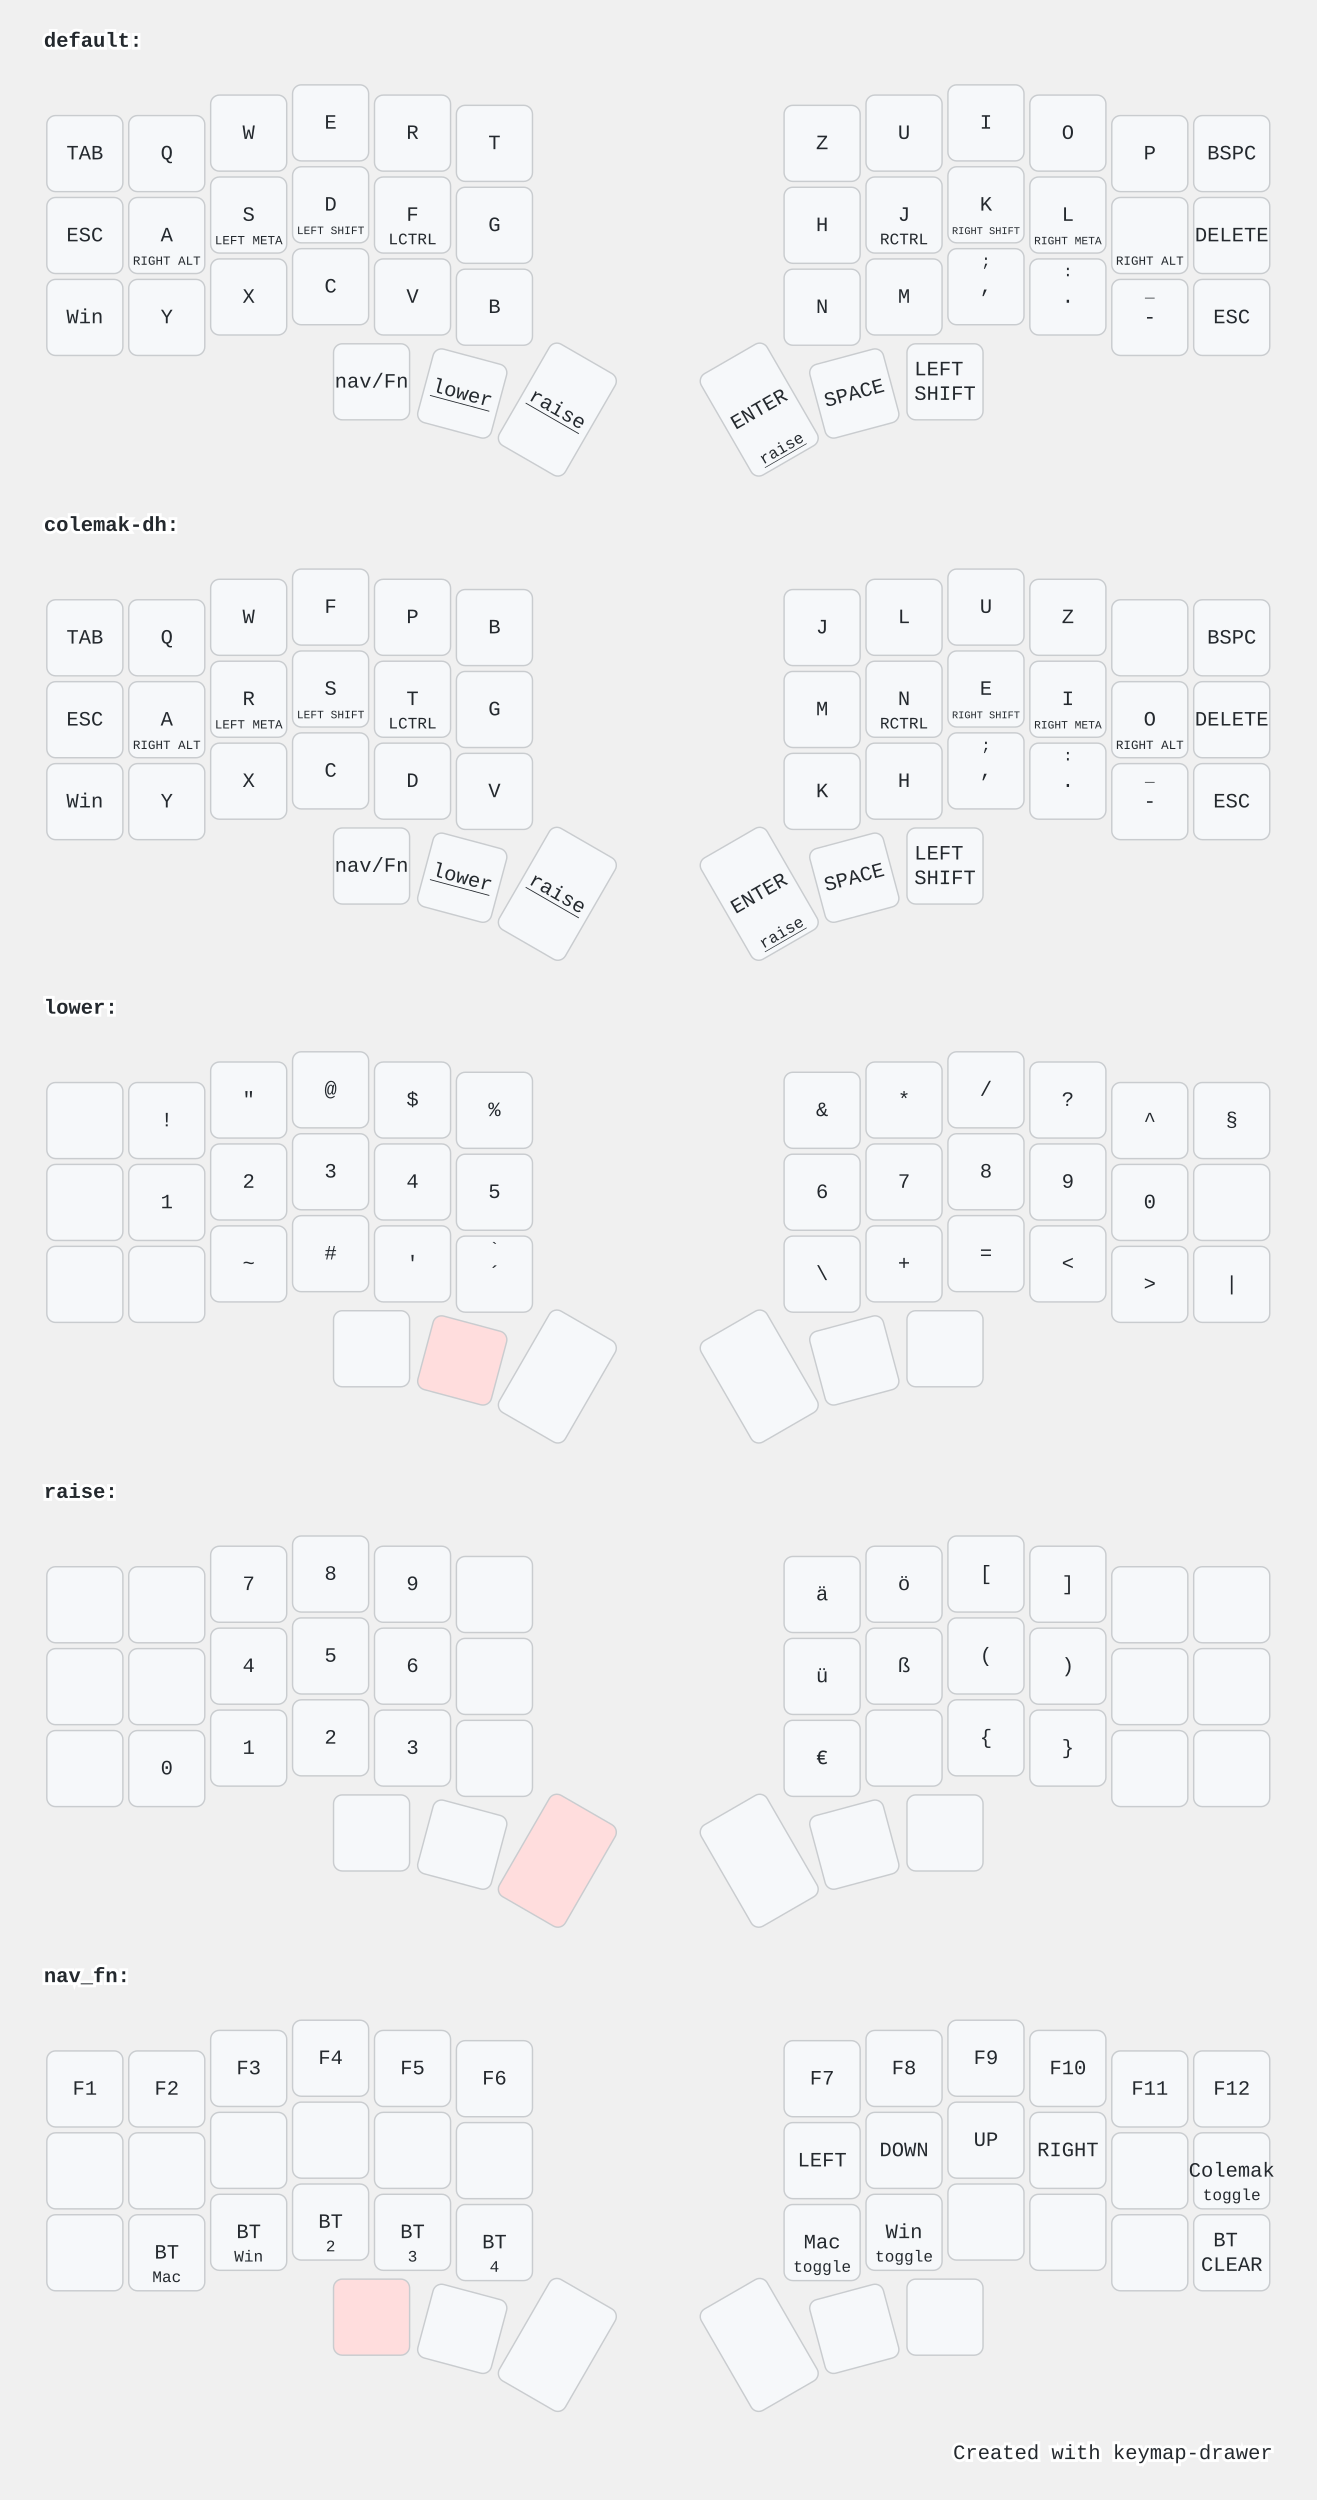
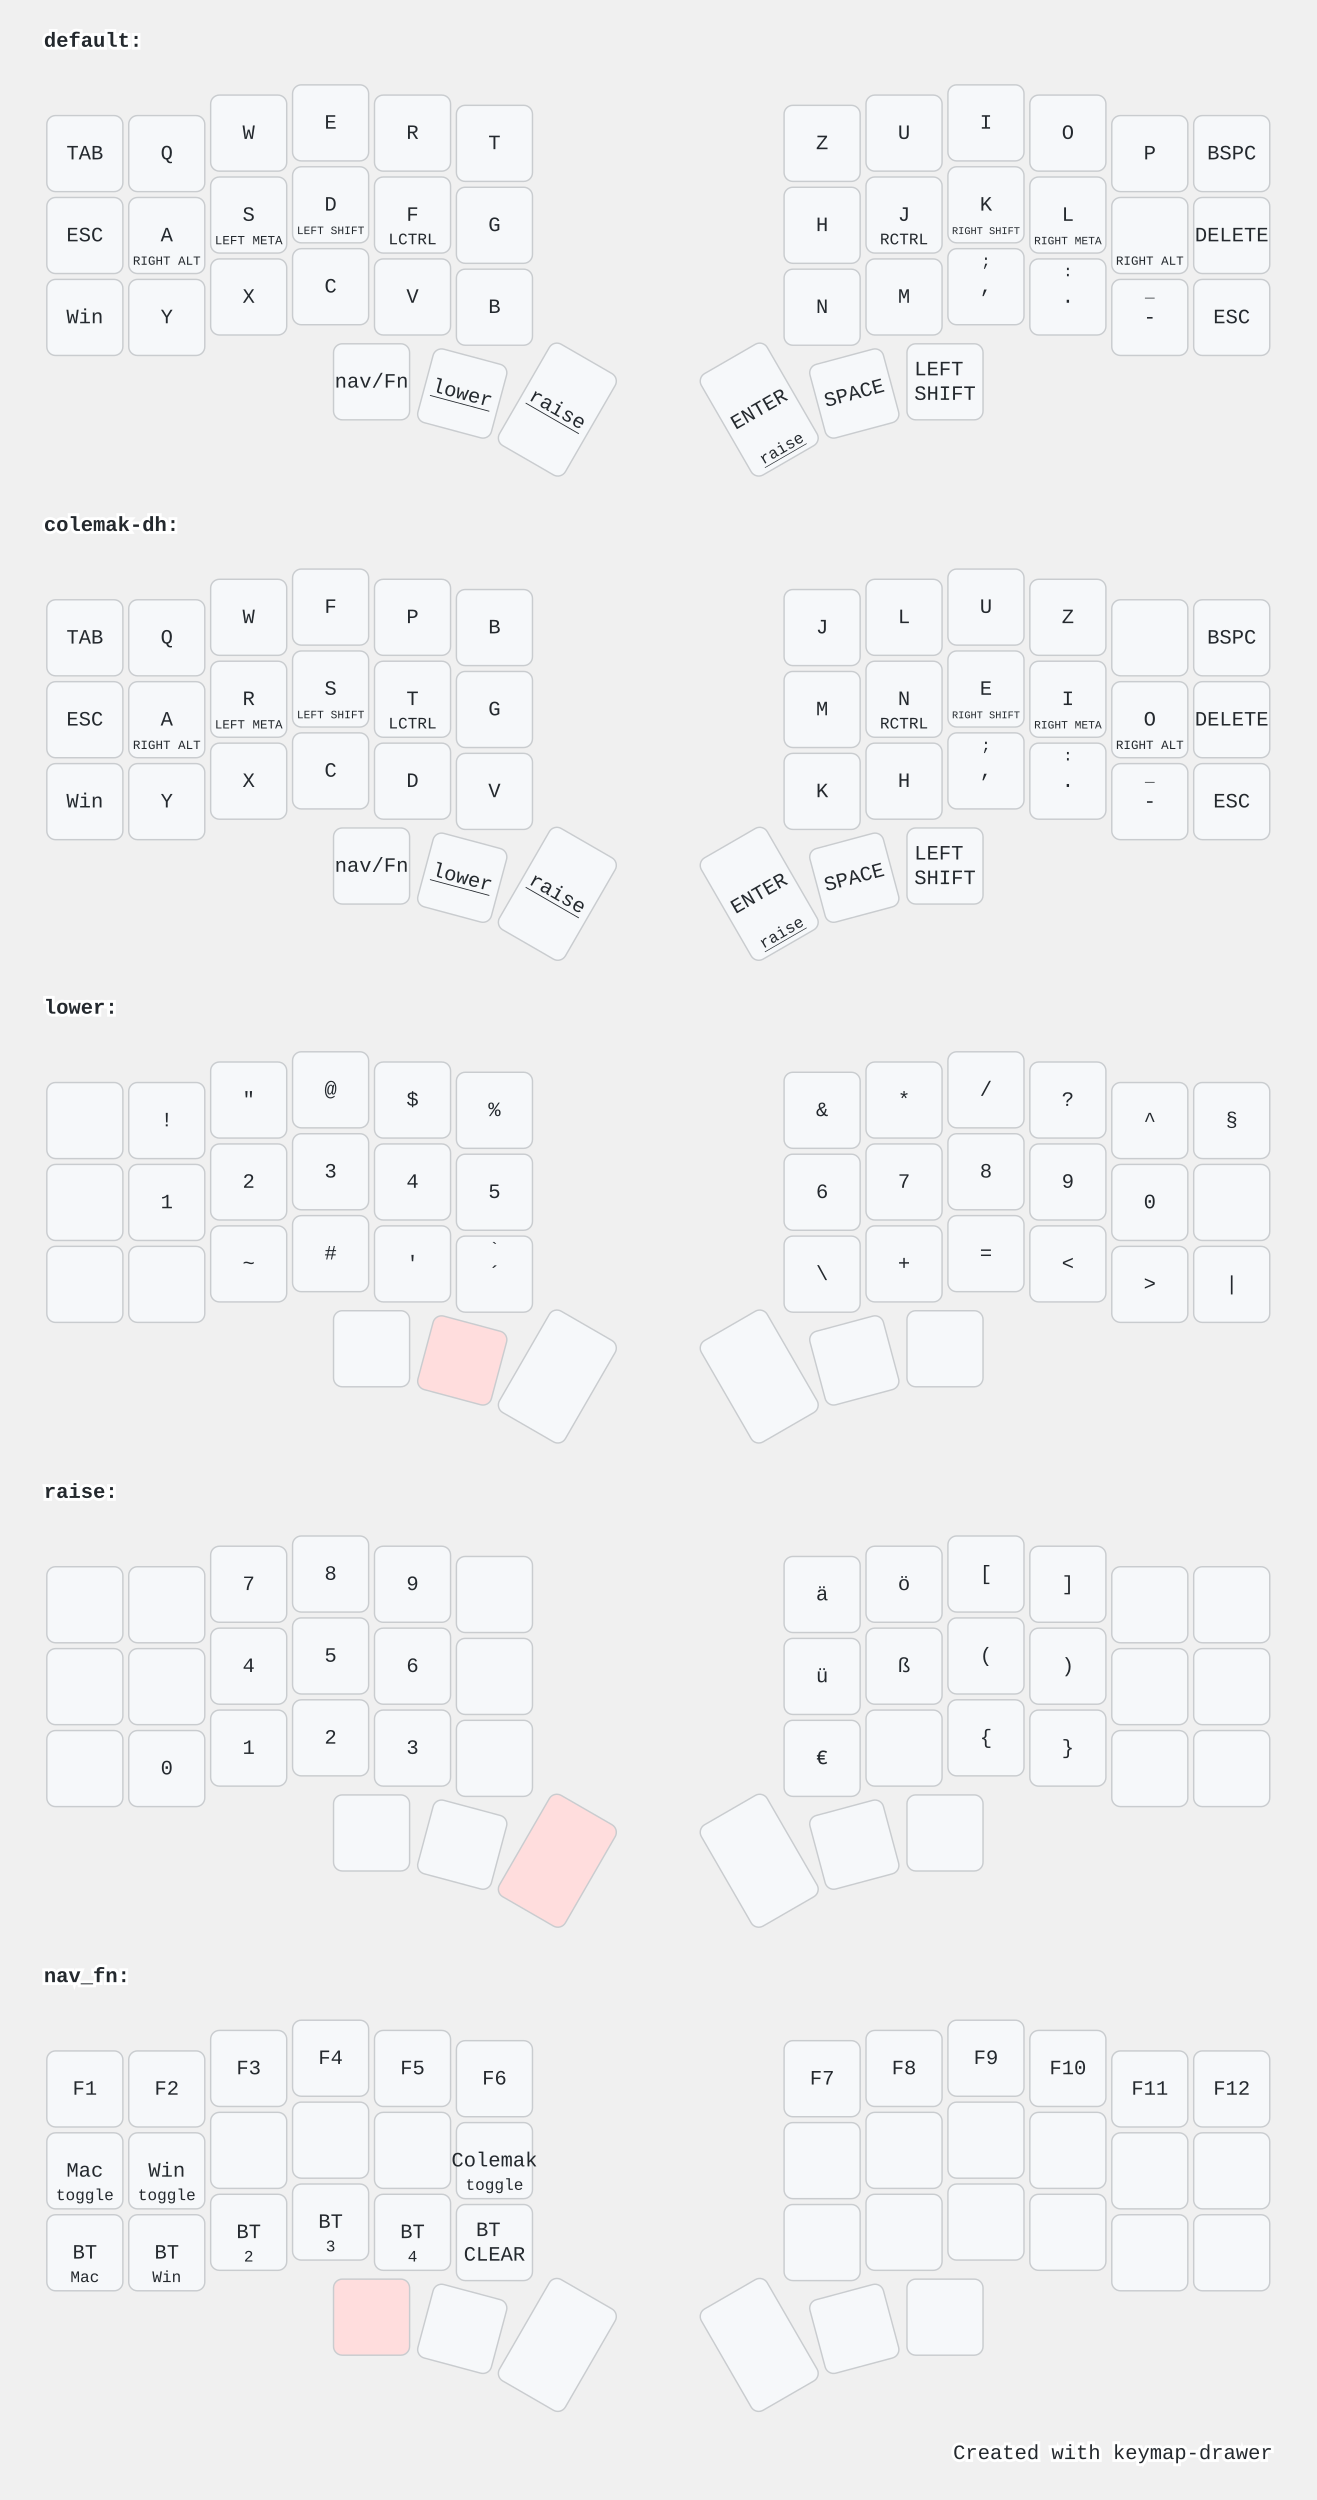
- <svg xmlns="http://www.w3.org/2000/svg" width="900" height="1709" viewBox="0 0 900 1709" class="keymap">
-   <style>/* inherit to force styles through use tags */
+ <svg xmlns="http://www.w3.org/2000/svg" xmlns:xlink="http://www.w3.org/1999/xlink" width="900" height="1709" viewBox="0 0 900 1709" class="keymap">
+   <defs>/* start glyphs */
+ <svg id="mdi:arrow-down">
+       <svg id="mdi-arrow-down" viewBox="0 0 24 24">
+         <path d="M11,4H13V16L18.5,10.5L19.92,11.92L12,19.84L4.08,11.92L5.5,10.5L11,16V4Z" />
+       </svg>
+     </svg>
+     <svg id="mdi:arrow-left">
+       <svg id="mdi-arrow-left" viewBox="0 0 24 24">
+         <path d="M20,11V13H8L13.5,18.5L12.08,19.92L4.16,12L12.08,4.08L13.5,5.5L8,11H20Z" />
+       </svg>
+     </svg>
+     <svg id="mdi:arrow-right">
+       <svg id="mdi-arrow-right" viewBox="0 0 24 24">
+         <path d="M4,11V13H16L10.5,18.5L11.92,19.92L19.84,12L11.92,4.08L10.5,5.5L16,11H4Z" />
+       </svg>
+     </svg>
+     <svg id="mdi:arrow-up">
+       <svg id="mdi-arrow-up" viewBox="0 0 24 24">
+         <path d="M13,20H11V8L5.5,13.5L4.08,12.08L12,4.16L19.92,12.08L18.5,13.5L13,8V20Z" />
+       </svg>
+     </svg>
+   </defs>/* end glyphs */
+ <style>/* inherit to force styles through use tags */
svg path {
    fill: inherit;
}

/* font and background color specifications */
svg.keymap {
    font-family: SFMono-Regular,Consolas,Liberation Mono,Menlo,monospace;
    font-size: 14px;
    font-kerning: normal;
    text-rendering: optimizeLegibility;
    fill: #24292e;
}

/* default key styling */
rect.key {
    fill: #f6f8fa;
}

rect.key, rect.combo {
    stroke: #c9cccf;
    stroke-width: 1;
}

/* default key side styling, only used is draw_key_sides is set */
rect.side {
    filter: brightness(90%);
}

/* color accent for combo boxes */
rect.combo, rect.combo-separate {
    fill: #cdf;
}

/* color accent for held keys */
rect.held, rect.combo.held {
    fill: #fdd;
}

/* color accent for ghost (optional) keys */
rect.ghost, rect.combo.ghost {
    stroke-dasharray: 4, 4;
    stroke-width: 2;
}

text {
    text-anchor: middle;
    dominant-baseline: middle;
}

/* styling for layer labels */
text.label {
    font-weight: bold;
    text-anchor: start;
    stroke: white;
    stroke-width: 4;
    paint-order: stroke;
}

/* styling for optional footer */
text.footer {
    text-anchor: end;
    dominant-baseline: auto;
    stroke: white;
    stroke-width: 4;
    paint-order: stroke;
}

/* styling for combo tap, and key non-tap label text */
text.combo, text.hold, text.shifted, text.left, text.right {
    font-size: 11px;
}

text.hold {
    text-anchor: middle;
    dominant-baseline: auto;
}

text.shifted {
    text-anchor: middle;
    dominant-baseline: hanging;
}

text.left {
    text-anchor: start;
}

text.right {
    text-anchor: end;
}

text.layer-activator {
    text-decoration: underline;
}

/* styling for hold/shifted label text in combo box */
text.combo.hold, text.combo.shifted, text.combo.left, text.combo.right {
    font-size: 8px;
}

/* lighter symbol for transparent keys */
text.trans {
    fill: #7b7e81;
}

/* styling for combo dendrons */
path.combo {
    stroke-width: 1;
    stroke: gray;
    fill: none;
}

/* Start Tabler Icons Cleanup */
/* cannot use height/width with glyphs */
.icon-tabler &gt; path {
    fill: inherit;
    stroke: inherit;
    stroke-width: 2;
}
/* hide tabler's default box */
.icon-tabler &gt; path[stroke="none"][fill="none"] {
    visibility: hidden;
}
/* End Tabler Icons Cleanup */

@media (prefers-color-scheme: dark) {
svg.keymap { fill: #d1d6db; }
rect.key { fill: #3f4750; }
rect.key, rect.combo { stroke: #60666c; }
rect.combo, rect.combo-separate { fill: #1f3d7a; }
rect.held, rect.combo.held { fill: #854747; }
text.label, text.footer { stroke: black; }
text.trans { fill: #7e8184; }
path.combo { stroke: #7f7f7f; }

}</style>
  <g transform="translate(30, 0)" class="layer-default">
    <text x="0" y="28" class="label" id="default">default:</text>
    <g transform="translate(0, 56)">
      <g transform="translate(28, 49)" class="key keypos-0">
        <rect rx="6" ry="6" x="-26" y="-26" width="52" height="52" class="key" />
        <text x="0" y="0" class="key tap">TAB</text>
      </g>
      <g transform="translate(84, 49)" class="key keypos-1">
        <rect rx="6" ry="6" x="-26" y="-26" width="52" height="52" class="key" />
        <text x="0" y="0" class="key tap">Q</text>
      </g>
      <g transform="translate(140, 35)" class="key keypos-2">
        <rect rx="6" ry="6" x="-26" y="-26" width="52" height="52" class="key" />
        <text x="0" y="0" class="key tap">W</text>
      </g>
      <g transform="translate(196, 28)" class="key keypos-3">
        <rect rx="6" ry="6" x="-26" y="-26" width="52" height="52" class="key" />
        <text x="0" y="0" class="key tap">E</text>
      </g>
      <g transform="translate(252, 35)" class="key keypos-4">
        <rect rx="6" ry="6" x="-26" y="-26" width="52" height="52" class="key" />
        <text x="0" y="0" class="key tap">R</text>
      </g>
      <g transform="translate(308, 42)" class="key keypos-5">
        <rect rx="6" ry="6" x="-26" y="-26" width="52" height="52" class="key" />
        <text x="0" y="0" class="key tap">T</text>
      </g>
      <g transform="translate(532, 42)" class="key keypos-6">
        <rect rx="6" ry="6" x="-26" y="-26" width="52" height="52" class="key" />
        <text x="0" y="0" class="key tap">Z</text>
      </g>
      <g transform="translate(588, 35)" class="key keypos-7">
        <rect rx="6" ry="6" x="-26" y="-26" width="52" height="52" class="key" />
        <text x="0" y="0" class="key tap">U</text>
      </g>
      <g transform="translate(644, 28)" class="key keypos-8">
        <rect rx="6" ry="6" x="-26" y="-26" width="52" height="52" class="key" />
        <text x="0" y="0" class="key tap">I</text>
      </g>
      <g transform="translate(700, 35)" class="key keypos-9">
        <rect rx="6" ry="6" x="-26" y="-26" width="52" height="52" class="key" />
        <text x="0" y="0" class="key tap">O</text>
      </g>
      <g transform="translate(756, 49)" class="key keypos-10">
        <rect rx="6" ry="6" x="-26" y="-26" width="52" height="52" class="key" />
        <text x="0" y="0" class="key tap">P</text>
      </g>
      <g transform="translate(812, 49)" class="key keypos-11">
        <rect rx="6" ry="6" x="-26" y="-26" width="52" height="52" class="key" />
        <text x="0" y="0" class="key tap">BSPC</text>
      </g>
      <g transform="translate(28, 105)" class="key keypos-12">
        <rect rx="6" ry="6" x="-26" y="-26" width="52" height="52" class="key" />
        <text x="0" y="0" class="key tap">ESC</text>
      </g>
      <g transform="translate(84, 105)" class="key keypos-13">
        <rect rx="6" ry="6" x="-26" y="-26" width="52" height="52" class="key" />
        <text x="0" y="0" class="key tap">A</text>
        <text x="0" y="20" class="key hold">
          <tspan style="font-size: 78%">RIGHT ALT</tspan>
        </text>
      </g>
      <g transform="translate(140, 91)" class="key keypos-14">
        <rect rx="6" ry="6" x="-26" y="-26" width="52" height="52" class="key" />
        <text x="0" y="0" class="key tap">S</text>
        <text x="0" y="20" class="key hold">
          <tspan style="font-size: 78%">LEFT META</tspan>
        </text>
      </g>
      <g transform="translate(196, 84)" class="key keypos-15">
        <rect rx="6" ry="6" x="-26" y="-26" width="52" height="52" class="key" />
        <text x="0" y="0" class="key tap">D</text>
        <text x="0" y="20" class="key hold">
          <tspan style="font-size: 70%">LEFT SHIFT</tspan>
        </text>
      </g>
      <g transform="translate(252, 91)" class="key keypos-16">
        <rect rx="6" ry="6" x="-26" y="-26" width="52" height="52" class="key" />
        <text x="0" y="0" class="key tap">F</text>
        <text x="0" y="20" class="key hold">LCTRL</text>
      </g>
      <g transform="translate(308, 98)" class="key keypos-17">
        <rect rx="6" ry="6" x="-26" y="-26" width="52" height="52" class="key" />
        <text x="0" y="0" class="key tap">G</text>
      </g>
      <g transform="translate(532, 98)" class="key keypos-18">
        <rect rx="6" ry="6" x="-26" y="-26" width="52" height="52" class="key" />
        <text x="0" y="0" class="key tap">H</text>
      </g>
      <g transform="translate(588, 91)" class="key keypos-19">
        <rect rx="6" ry="6" x="-26" y="-26" width="52" height="52" class="key" />
        <text x="0" y="0" class="key tap">J</text>
        <text x="0" y="20" class="key hold">RCTRL</text>
      </g>
      <g transform="translate(644, 84)" class="key keypos-20">
        <rect rx="6" ry="6" x="-26" y="-26" width="52" height="52" class="key" />
        <text x="0" y="0" class="key tap">K</text>
        <text x="0" y="20" class="key hold">
          <tspan style="font-size: 64%">RIGHT SHIFT</tspan>
        </text>
      </g>
      <g transform="translate(700, 91)" class="key keypos-21">
        <rect rx="6" ry="6" x="-26" y="-26" width="52" height="52" class="key" />
        <text x="0" y="0" class="key tap">L</text>
        <text x="0" y="20" class="key hold">
          <tspan style="font-size: 70%">RIGHT META</tspan>
        </text>
      </g>
      <g transform="translate(756, 105)" class="key keypos-22">
        <rect rx="6" ry="6" x="-26" y="-26" width="52" height="52" class="key" />
        <text x="0" y="20" class="key hold">
          <tspan style="font-size: 78%">RIGHT ALT</tspan>
        </text>
      </g>
      <g transform="translate(812, 105)" class="key keypos-23">
        <rect rx="6" ry="6" x="-26" y="-26" width="52" height="52" class="key" />
        <text x="0" y="0" class="key tap">DELETE</text>
      </g>
      <g transform="translate(28, 161)" class="key keypos-24">
        <rect rx="6" ry="6" x="-26" y="-26" width="52" height="52" class="key" />
        <text x="0" y="0" class="key tap">Win</text>
      </g>
      <g transform="translate(84, 161)" class="key keypos-25">
        <rect rx="6" ry="6" x="-26" y="-26" width="52" height="52" class="key" />
        <text x="0" y="0" class="key tap">Y</text>
      </g>
      <g transform="translate(140, 147)" class="key keypos-26">
        <rect rx="6" ry="6" x="-26" y="-26" width="52" height="52" class="key" />
        <text x="0" y="0" class="key tap">X</text>
      </g>
      <g transform="translate(196, 140)" class="key keypos-27">
        <rect rx="6" ry="6" x="-26" y="-26" width="52" height="52" class="key" />
        <text x="0" y="0" class="key tap">C</text>
      </g>
      <g transform="translate(252, 147)" class="key keypos-28">
        <rect rx="6" ry="6" x="-26" y="-26" width="52" height="52" class="key" />
        <text x="0" y="0" class="key tap">V</text>
      </g>
      <g transform="translate(308, 154)" class="key keypos-29">
        <rect rx="6" ry="6" x="-26" y="-26" width="52" height="52" class="key" />
        <text x="0" y="0" class="key tap">B</text>
      </g>
      <g transform="translate(532, 154)" class="key keypos-30">
        <rect rx="6" ry="6" x="-26" y="-26" width="52" height="52" class="key" />
        <text x="0" y="0" class="key tap">N</text>
      </g>
      <g transform="translate(588, 147)" class="key keypos-31">
        <rect rx="6" ry="6" x="-26" y="-26" width="52" height="52" class="key" />
        <text x="0" y="0" class="key tap">M</text>
      </g>
      <g transform="translate(644, 140)" class="key keypos-32">
        <rect rx="6" ry="6" x="-26" y="-26" width="52" height="52" class="key" />
        <text x="0" y="0" class="key tap">,</text>
        <text x="0" y="-20" class="key shifted">;</text>
      </g>
      <g transform="translate(700, 147)" class="key keypos-33">
        <rect rx="6" ry="6" x="-26" y="-26" width="52" height="52" class="key" />
        <text x="0" y="0" class="key tap">.</text>
        <text x="0" y="-20" class="key shifted">:</text>
      </g>
      <g transform="translate(756, 161)" class="key keypos-34">
        <rect rx="6" ry="6" x="-26" y="-26" width="52" height="52" class="key" />
        <text x="0" y="0" class="key tap">-</text>
        <text x="0" y="-20" class="key shifted">_</text>
      </g>
      <g transform="translate(812, 161)" class="key keypos-35">
        <rect rx="6" ry="6" x="-26" y="-26" width="52" height="52" class="key" />
        <text x="0" y="0" class="key tap">ESC</text>
      </g>
      <g transform="translate(224, 205)" class="key keypos-36">
        <rect rx="6" ry="6" x="-26" y="-26" width="52" height="52" class="key" />
        <text x="0" y="0" class="key tap">nav/Fn</text>
      </g>
      <g transform="translate(286, 213) rotate(15.0)" class="key keypos-37">
        <rect rx="6" ry="6" x="-26" y="-26" width="52" height="52" class="key" />
        <a href="#lower">
          <text x="0" y="0" class="key tap layer-activator">lower</text>
        </a>
      </g>
      <g transform="translate(351, 224) rotate(30.0)" class="key keypos-38">
        <rect rx="6" ry="6" x="-26" y="-40" width="52" height="80" class="key" />
        <a href="#raise">
          <text x="0" y="0" class="key tap layer-activator">raise</text>
        </a>
      </g>
      <g transform="translate(489, 224) rotate(-30.0)" class="key keypos-39">
        <rect rx="6" ry="6" x="-26" y="-40" width="52" height="80" class="key" />
        <text x="0" y="0" class="key tap">ENTER</text>
        <a href="#raise">
          <text x="0" y="34" class="key hold layer-activator">raise</text>
        </a>
      </g>
      <g transform="translate(554, 213) rotate(-15.0)" class="key keypos-40">
        <rect rx="6" ry="6" x="-26" y="-26" width="52" height="52" class="key" />
        <text x="0" y="0" class="key tap">SPACE</text>
      </g>
      <g transform="translate(616, 205)" class="key keypos-41">
        <rect rx="6" ry="6" x="-26" y="-26" width="52" height="52" class="key" />
        <text x="0" y="0" class="key tap">
          <tspan x="0" dy="-0.6em">LEFT</tspan>
          <tspan x="0" dy="1.2em">SHIFT</tspan>
        </text>
      </g>
    </g>
  </g>
  <g transform="translate(30, 331)" class="layer-colemak-dh">
    <text x="0" y="28" class="label" id="colemak-dh">colemak-dh:</text>
    <g transform="translate(0, 56)">
      <g transform="translate(28, 49)" class="key keypos-0">
        <rect rx="6" ry="6" x="-26" y="-26" width="52" height="52" class="key" />
        <text x="0" y="0" class="key tap">TAB</text>
      </g>
      <g transform="translate(84, 49)" class="key keypos-1">
        <rect rx="6" ry="6" x="-26" y="-26" width="52" height="52" class="key" />
        <text x="0" y="0" class="key tap">Q</text>
      </g>
      <g transform="translate(140, 35)" class="key keypos-2">
        <rect rx="6" ry="6" x="-26" y="-26" width="52" height="52" class="key" />
        <text x="0" y="0" class="key tap">W</text>
      </g>
      <g transform="translate(196, 28)" class="key keypos-3">
        <rect rx="6" ry="6" x="-26" y="-26" width="52" height="52" class="key" />
        <text x="0" y="0" class="key tap">F</text>
      </g>
      <g transform="translate(252, 35)" class="key keypos-4">
        <rect rx="6" ry="6" x="-26" y="-26" width="52" height="52" class="key" />
        <text x="0" y="0" class="key tap">P</text>
      </g>
      <g transform="translate(308, 42)" class="key keypos-5">
        <rect rx="6" ry="6" x="-26" y="-26" width="52" height="52" class="key" />
        <text x="0" y="0" class="key tap">B</text>
      </g>
      <g transform="translate(532, 42)" class="key keypos-6">
        <rect rx="6" ry="6" x="-26" y="-26" width="52" height="52" class="key" />
        <text x="0" y="0" class="key tap">J</text>
      </g>
      <g transform="translate(588, 35)" class="key keypos-7">
        <rect rx="6" ry="6" x="-26" y="-26" width="52" height="52" class="key" />
        <text x="0" y="0" class="key tap">L</text>
      </g>
      <g transform="translate(644, 28)" class="key keypos-8">
        <rect rx="6" ry="6" x="-26" y="-26" width="52" height="52" class="key" />
        <text x="0" y="0" class="key tap">U</text>
      </g>
      <g transform="translate(700, 35)" class="key keypos-9">
        <rect rx="6" ry="6" x="-26" y="-26" width="52" height="52" class="key" />
        <text x="0" y="0" class="key tap">Z</text>
      </g>
      <g transform="translate(756, 49)" class="key keypos-10">
        <rect rx="6" ry="6" x="-26" y="-26" width="52" height="52" class="key" />
      </g>
      <g transform="translate(812, 49)" class="key keypos-11">
        <rect rx="6" ry="6" x="-26" y="-26" width="52" height="52" class="key" />
        <text x="0" y="0" class="key tap">BSPC</text>
      </g>
      <g transform="translate(28, 105)" class="key keypos-12">
        <rect rx="6" ry="6" x="-26" y="-26" width="52" height="52" class="key" />
        <text x="0" y="0" class="key tap">ESC</text>
      </g>
      <g transform="translate(84, 105)" class="key keypos-13">
        <rect rx="6" ry="6" x="-26" y="-26" width="52" height="52" class="key" />
        <text x="0" y="0" class="key tap">A</text>
        <text x="0" y="20" class="key hold">
          <tspan style="font-size: 78%">RIGHT ALT</tspan>
        </text>
      </g>
      <g transform="translate(140, 91)" class="key keypos-14">
        <rect rx="6" ry="6" x="-26" y="-26" width="52" height="52" class="key" />
        <text x="0" y="0" class="key tap">R</text>
        <text x="0" y="20" class="key hold">
          <tspan style="font-size: 78%">LEFT META</tspan>
        </text>
      </g>
      <g transform="translate(196, 84)" class="key keypos-15">
        <rect rx="6" ry="6" x="-26" y="-26" width="52" height="52" class="key" />
        <text x="0" y="0" class="key tap">S</text>
        <text x="0" y="20" class="key hold">
          <tspan style="font-size: 70%">LEFT SHIFT</tspan>
        </text>
      </g>
      <g transform="translate(252, 91)" class="key keypos-16">
        <rect rx="6" ry="6" x="-26" y="-26" width="52" height="52" class="key" />
        <text x="0" y="0" class="key tap">T</text>
        <text x="0" y="20" class="key hold">LCTRL</text>
      </g>
      <g transform="translate(308, 98)" class="key keypos-17">
        <rect rx="6" ry="6" x="-26" y="-26" width="52" height="52" class="key" />
        <text x="0" y="0" class="key tap">G</text>
      </g>
      <g transform="translate(532, 98)" class="key keypos-18">
        <rect rx="6" ry="6" x="-26" y="-26" width="52" height="52" class="key" />
        <text x="0" y="0" class="key tap">M</text>
      </g>
      <g transform="translate(588, 91)" class="key keypos-19">
        <rect rx="6" ry="6" x="-26" y="-26" width="52" height="52" class="key" />
        <text x="0" y="0" class="key tap">N</text>
        <text x="0" y="20" class="key hold">RCTRL</text>
      </g>
      <g transform="translate(644, 84)" class="key keypos-20">
        <rect rx="6" ry="6" x="-26" y="-26" width="52" height="52" class="key" />
        <text x="0" y="0" class="key tap">E</text>
        <text x="0" y="20" class="key hold">
          <tspan style="font-size: 64%">RIGHT SHIFT</tspan>
        </text>
      </g>
      <g transform="translate(700, 91)" class="key keypos-21">
        <rect rx="6" ry="6" x="-26" y="-26" width="52" height="52" class="key" />
        <text x="0" y="0" class="key tap">I</text>
        <text x="0" y="20" class="key hold">
          <tspan style="font-size: 70%">RIGHT META</tspan>
        </text>
      </g>
      <g transform="translate(756, 105)" class="key keypos-22">
        <rect rx="6" ry="6" x="-26" y="-26" width="52" height="52" class="key" />
        <text x="0" y="0" class="key tap">O</text>
        <text x="0" y="20" class="key hold">
          <tspan style="font-size: 78%">RIGHT ALT</tspan>
        </text>
      </g>
      <g transform="translate(812, 105)" class="key keypos-23">
        <rect rx="6" ry="6" x="-26" y="-26" width="52" height="52" class="key" />
        <text x="0" y="0" class="key tap">DELETE</text>
      </g>
      <g transform="translate(28, 161)" class="key keypos-24">
        <rect rx="6" ry="6" x="-26" y="-26" width="52" height="52" class="key" />
        <text x="0" y="0" class="key tap">Win</text>
      </g>
      <g transform="translate(84, 161)" class="key keypos-25">
        <rect rx="6" ry="6" x="-26" y="-26" width="52" height="52" class="key" />
        <text x="0" y="0" class="key tap">Y</text>
      </g>
      <g transform="translate(140, 147)" class="key keypos-26">
        <rect rx="6" ry="6" x="-26" y="-26" width="52" height="52" class="key" />
        <text x="0" y="0" class="key tap">X</text>
      </g>
      <g transform="translate(196, 140)" class="key keypos-27">
        <rect rx="6" ry="6" x="-26" y="-26" width="52" height="52" class="key" />
        <text x="0" y="0" class="key tap">C</text>
      </g>
      <g transform="translate(252, 147)" class="key keypos-28">
        <rect rx="6" ry="6" x="-26" y="-26" width="52" height="52" class="key" />
        <text x="0" y="0" class="key tap">D</text>
      </g>
      <g transform="translate(308, 154)" class="key keypos-29">
        <rect rx="6" ry="6" x="-26" y="-26" width="52" height="52" class="key" />
        <text x="0" y="0" class="key tap">V</text>
      </g>
      <g transform="translate(532, 154)" class="key keypos-30">
        <rect rx="6" ry="6" x="-26" y="-26" width="52" height="52" class="key" />
        <text x="0" y="0" class="key tap">K</text>
      </g>
      <g transform="translate(588, 147)" class="key keypos-31">
        <rect rx="6" ry="6" x="-26" y="-26" width="52" height="52" class="key" />
        <text x="0" y="0" class="key tap">H</text>
      </g>
      <g transform="translate(644, 140)" class="key keypos-32">
        <rect rx="6" ry="6" x="-26" y="-26" width="52" height="52" class="key" />
        <text x="0" y="0" class="key tap">,</text>
        <text x="0" y="-20" class="key shifted">;</text>
      </g>
      <g transform="translate(700, 147)" class="key keypos-33">
        <rect rx="6" ry="6" x="-26" y="-26" width="52" height="52" class="key" />
        <text x="0" y="0" class="key tap">.</text>
        <text x="0" y="-20" class="key shifted">:</text>
      </g>
      <g transform="translate(756, 161)" class="key keypos-34">
        <rect rx="6" ry="6" x="-26" y="-26" width="52" height="52" class="key" />
        <text x="0" y="0" class="key tap">-</text>
        <text x="0" y="-20" class="key shifted">_</text>
      </g>
      <g transform="translate(812, 161)" class="key keypos-35">
        <rect rx="6" ry="6" x="-26" y="-26" width="52" height="52" class="key" />
        <text x="0" y="0" class="key tap">ESC</text>
      </g>
      <g transform="translate(224, 205)" class="key keypos-36">
        <rect rx="6" ry="6" x="-26" y="-26" width="52" height="52" class="key" />
        <text x="0" y="0" class="key tap">nav/Fn</text>
      </g>
      <g transform="translate(286, 213) rotate(15.0)" class="key keypos-37">
        <rect rx="6" ry="6" x="-26" y="-26" width="52" height="52" class="key" />
        <a href="#lower">
          <text x="0" y="0" class="key tap layer-activator">lower</text>
        </a>
      </g>
      <g transform="translate(351, 224) rotate(30.0)" class="key keypos-38">
        <rect rx="6" ry="6" x="-26" y="-40" width="52" height="80" class="key" />
        <a href="#raise">
          <text x="0" y="0" class="key tap layer-activator">raise</text>
        </a>
      </g>
      <g transform="translate(489, 224) rotate(-30.0)" class="key keypos-39">
        <rect rx="6" ry="6" x="-26" y="-40" width="52" height="80" class="key" />
        <text x="0" y="0" class="key tap">ENTER</text>
        <a href="#raise">
          <text x="0" y="34" class="key hold layer-activator">raise</text>
        </a>
      </g>
      <g transform="translate(554, 213) rotate(-15.0)" class="key keypos-40">
        <rect rx="6" ry="6" x="-26" y="-26" width="52" height="52" class="key" />
        <text x="0" y="0" class="key tap">SPACE</text>
      </g>
      <g transform="translate(616, 205)" class="key keypos-41">
        <rect rx="6" ry="6" x="-26" y="-26" width="52" height="52" class="key" />
        <text x="0" y="0" class="key tap">
          <tspan x="0" dy="-0.6em">LEFT</tspan>
          <tspan x="0" dy="1.2em">SHIFT</tspan>
        </text>
      </g>
    </g>
  </g>
  <g transform="translate(30, 661)" class="layer-lower">
    <text x="0" y="28" class="label" id="lower">lower:</text>
    <g transform="translate(0, 56)">
      <g transform="translate(28, 49)" class="key keypos-0">
        <rect rx="6" ry="6" x="-26" y="-26" width="52" height="52" class="key" />
      </g>
      <g transform="translate(84, 49)" class="key keypos-1">
        <rect rx="6" ry="6" x="-26" y="-26" width="52" height="52" class="key" />
        <text x="0" y="0" class="key tap">!</text>
      </g>
      <g transform="translate(140, 35)" class="key keypos-2">
        <rect rx="6" ry="6" x="-26" y="-26" width="52" height="52" class="key" />
        <text x="0" y="0" class="key tap">"</text>
      </g>
      <g transform="translate(196, 28)" class="key keypos-3">
        <rect rx="6" ry="6" x="-26" y="-26" width="52" height="52" class="key" />
        <text x="0" y="0" class="key tap">@</text>
      </g>
      <g transform="translate(252, 35)" class="key keypos-4">
        <rect rx="6" ry="6" x="-26" y="-26" width="52" height="52" class="key" />
        <text x="0" y="0" class="key tap">$</text>
      </g>
      <g transform="translate(308, 42)" class="key keypos-5">
        <rect rx="6" ry="6" x="-26" y="-26" width="52" height="52" class="key" />
        <text x="0" y="0" class="key tap">%</text>
      </g>
      <g transform="translate(532, 42)" class="key keypos-6">
        <rect rx="6" ry="6" x="-26" y="-26" width="52" height="52" class="key" />
        <text x="0" y="0" class="key tap">&amp;</text>
      </g>
      <g transform="translate(588, 35)" class="key keypos-7">
        <rect rx="6" ry="6" x="-26" y="-26" width="52" height="52" class="key" />
        <text x="0" y="0" class="key tap">*</text>
      </g>
      <g transform="translate(644, 28)" class="key keypos-8">
        <rect rx="6" ry="6" x="-26" y="-26" width="52" height="52" class="key" />
        <text x="0" y="0" class="key tap">/</text>
      </g>
      <g transform="translate(700, 35)" class="key keypos-9">
        <rect rx="6" ry="6" x="-26" y="-26" width="52" height="52" class="key" />
        <text x="0" y="0" class="key tap">?</text>
      </g>
      <g transform="translate(756, 49)" class="key keypos-10">
        <rect rx="6" ry="6" x="-26" y="-26" width="52" height="52" class="key" />
        <text x="0" y="0" class="key tap">^</text>
      </g>
      <g transform="translate(812, 49)" class="key keypos-11">
        <rect rx="6" ry="6" x="-26" y="-26" width="52" height="52" class="key" />
        <text x="0" y="0" class="key tap">§</text>
      </g>
      <g transform="translate(28, 105)" class="key keypos-12">
        <rect rx="6" ry="6" x="-26" y="-26" width="52" height="52" class="key" />
      </g>
      <g transform="translate(84, 105)" class="key keypos-13">
        <rect rx="6" ry="6" x="-26" y="-26" width="52" height="52" class="key" />
        <text x="0" y="0" class="key tap">1</text>
      </g>
      <g transform="translate(140, 91)" class="key keypos-14">
        <rect rx="6" ry="6" x="-26" y="-26" width="52" height="52" class="key" />
        <text x="0" y="0" class="key tap">2</text>
      </g>
      <g transform="translate(196, 84)" class="key keypos-15">
        <rect rx="6" ry="6" x="-26" y="-26" width="52" height="52" class="key" />
        <text x="0" y="0" class="key tap">3</text>
      </g>
      <g transform="translate(252, 91)" class="key keypos-16">
        <rect rx="6" ry="6" x="-26" y="-26" width="52" height="52" class="key" />
        <text x="0" y="0" class="key tap">4</text>
      </g>
      <g transform="translate(308, 98)" class="key keypos-17">
        <rect rx="6" ry="6" x="-26" y="-26" width="52" height="52" class="key" />
        <text x="0" y="0" class="key tap">5</text>
      </g>
      <g transform="translate(532, 98)" class="key keypos-18">
        <rect rx="6" ry="6" x="-26" y="-26" width="52" height="52" class="key" />
        <text x="0" y="0" class="key tap">6</text>
      </g>
      <g transform="translate(588, 91)" class="key keypos-19">
        <rect rx="6" ry="6" x="-26" y="-26" width="52" height="52" class="key" />
        <text x="0" y="0" class="key tap">7</text>
      </g>
      <g transform="translate(644, 84)" class="key keypos-20">
        <rect rx="6" ry="6" x="-26" y="-26" width="52" height="52" class="key" />
        <text x="0" y="0" class="key tap">8</text>
      </g>
      <g transform="translate(700, 91)" class="key keypos-21">
        <rect rx="6" ry="6" x="-26" y="-26" width="52" height="52" class="key" />
        <text x="0" y="0" class="key tap">9</text>
      </g>
      <g transform="translate(756, 105)" class="key keypos-22">
        <rect rx="6" ry="6" x="-26" y="-26" width="52" height="52" class="key" />
        <text x="0" y="0" class="key tap">0</text>
      </g>
      <g transform="translate(812, 105)" class="key keypos-23">
        <rect rx="6" ry="6" x="-26" y="-26" width="52" height="52" class="key" />
      </g>
      <g transform="translate(28, 161)" class="key keypos-24">
        <rect rx="6" ry="6" x="-26" y="-26" width="52" height="52" class="key" />
      </g>
      <g transform="translate(84, 161)" class="key keypos-25">
        <rect rx="6" ry="6" x="-26" y="-26" width="52" height="52" class="key" />
      </g>
      <g transform="translate(140, 147)" class="key keypos-26">
        <rect rx="6" ry="6" x="-26" y="-26" width="52" height="52" class="key" />
        <text x="0" y="0" class="key tap">~</text>
      </g>
      <g transform="translate(196, 140)" class="key keypos-27">
        <rect rx="6" ry="6" x="-26" y="-26" width="52" height="52" class="key" />
        <text x="0" y="0" class="key tap">#</text>
      </g>
      <g transform="translate(252, 147)" class="key keypos-28">
        <rect rx="6" ry="6" x="-26" y="-26" width="52" height="52" class="key" />
        <text x="0" y="0" class="key tap">'</text>
      </g>
      <g transform="translate(308, 154)" class="key keypos-29">
        <rect rx="6" ry="6" x="-26" y="-26" width="52" height="52" class="key" />
        <text x="0" y="0" class="key tap">´</text>
        <text x="0" y="-20" class="key shifted">`</text>
      </g>
      <g transform="translate(532, 154)" class="key keypos-30">
        <rect rx="6" ry="6" x="-26" y="-26" width="52" height="52" class="key" />
        <text x="0" y="0" class="key tap">\</text>
      </g>
      <g transform="translate(588, 147)" class="key keypos-31">
        <rect rx="6" ry="6" x="-26" y="-26" width="52" height="52" class="key" />
        <text x="0" y="0" class="key tap">+</text>
      </g>
      <g transform="translate(644, 140)" class="key keypos-32">
        <rect rx="6" ry="6" x="-26" y="-26" width="52" height="52" class="key" />
        <text x="0" y="0" class="key tap">=</text>
      </g>
      <g transform="translate(700, 147)" class="key keypos-33">
        <rect rx="6" ry="6" x="-26" y="-26" width="52" height="52" class="key" />
        <text x="0" y="0" class="key tap">&lt;</text>
      </g>
      <g transform="translate(756, 161)" class="key keypos-34">
        <rect rx="6" ry="6" x="-26" y="-26" width="52" height="52" class="key" />
        <text x="0" y="0" class="key tap">&gt;</text>
      </g>
      <g transform="translate(812, 161)" class="key keypos-35">
        <rect rx="6" ry="6" x="-26" y="-26" width="52" height="52" class="key" />
        <text x="0" y="0" class="key tap">|</text>
      </g>
      <g transform="translate(224, 205)" class="key keypos-36">
        <rect rx="6" ry="6" x="-26" y="-26" width="52" height="52" class="key" />
      </g>
      <g transform="translate(286, 213) rotate(15.0)" class="key held keypos-37">
        <rect rx="6" ry="6" x="-26" y="-26" width="52" height="52" class="key held" />
      </g>
      <g transform="translate(351, 224) rotate(30.0)" class="key keypos-38">
        <rect rx="6" ry="6" x="-26" y="-40" width="52" height="80" class="key" />
      </g>
      <g transform="translate(489, 224) rotate(-30.0)" class="key keypos-39">
        <rect rx="6" ry="6" x="-26" y="-40" width="52" height="80" class="key" />
      </g>
      <g transform="translate(554, 213) rotate(-15.0)" class="key keypos-40">
        <rect rx="6" ry="6" x="-26" y="-26" width="52" height="52" class="key" />
      </g>
      <g transform="translate(616, 205)" class="key keypos-41">
        <rect rx="6" ry="6" x="-26" y="-26" width="52" height="52" class="key" />
      </g>
    </g>
  </g>
  <g transform="translate(30, 992)" class="layer-raise">
    <text x="0" y="28" class="label" id="raise">raise:</text>
    <g transform="translate(0, 56)">
      <g transform="translate(28, 49)" class="key keypos-0">
        <rect rx="6" ry="6" x="-26" y="-26" width="52" height="52" class="key" />
      </g>
      <g transform="translate(84, 49)" class="key keypos-1">
        <rect rx="6" ry="6" x="-26" y="-26" width="52" height="52" class="key" />
      </g>
      <g transform="translate(140, 35)" class="key keypos-2">
        <rect rx="6" ry="6" x="-26" y="-26" width="52" height="52" class="key" />
        <text x="0" y="0" class="key tap">7</text>
      </g>
      <g transform="translate(196, 28)" class="key keypos-3">
        <rect rx="6" ry="6" x="-26" y="-26" width="52" height="52" class="key" />
        <text x="0" y="0" class="key tap">8</text>
      </g>
      <g transform="translate(252, 35)" class="key keypos-4">
        <rect rx="6" ry="6" x="-26" y="-26" width="52" height="52" class="key" />
        <text x="0" y="0" class="key tap">9</text>
      </g>
      <g transform="translate(308, 42)" class="key keypos-5">
        <rect rx="6" ry="6" x="-26" y="-26" width="52" height="52" class="key" />
      </g>
      <g transform="translate(532, 42)" class="key keypos-6">
        <rect rx="6" ry="6" x="-26" y="-26" width="52" height="52" class="key" />
        <text x="0" y="0" class="key tap">ä</text>
      </g>
      <g transform="translate(588, 35)" class="key keypos-7">
        <rect rx="6" ry="6" x="-26" y="-26" width="52" height="52" class="key" />
        <text x="0" y="0" class="key tap">ö</text>
      </g>
      <g transform="translate(644, 28)" class="key keypos-8">
        <rect rx="6" ry="6" x="-26" y="-26" width="52" height="52" class="key" />
        <text x="0" y="0" class="key tap">[</text>
      </g>
      <g transform="translate(700, 35)" class="key keypos-9">
        <rect rx="6" ry="6" x="-26" y="-26" width="52" height="52" class="key" />
        <text x="0" y="0" class="key tap">]</text>
      </g>
      <g transform="translate(756, 49)" class="key keypos-10">
        <rect rx="6" ry="6" x="-26" y="-26" width="52" height="52" class="key" />
      </g>
      <g transform="translate(812, 49)" class="key keypos-11">
        <rect rx="6" ry="6" x="-26" y="-26" width="52" height="52" class="key" />
      </g>
      <g transform="translate(28, 105)" class="key keypos-12">
        <rect rx="6" ry="6" x="-26" y="-26" width="52" height="52" class="key" />
      </g>
      <g transform="translate(84, 105)" class="key keypos-13">
        <rect rx="6" ry="6" x="-26" y="-26" width="52" height="52" class="key" />
      </g>
      <g transform="translate(140, 91)" class="key keypos-14">
        <rect rx="6" ry="6" x="-26" y="-26" width="52" height="52" class="key" />
        <text x="0" y="0" class="key tap">4</text>
      </g>
      <g transform="translate(196, 84)" class="key keypos-15">
        <rect rx="6" ry="6" x="-26" y="-26" width="52" height="52" class="key" />
        <text x="0" y="0" class="key tap">5</text>
      </g>
      <g transform="translate(252, 91)" class="key keypos-16">
        <rect rx="6" ry="6" x="-26" y="-26" width="52" height="52" class="key" />
        <text x="0" y="0" class="key tap">6</text>
      </g>
      <g transform="translate(308, 98)" class="key keypos-17">
        <rect rx="6" ry="6" x="-26" y="-26" width="52" height="52" class="key" />
      </g>
      <g transform="translate(532, 98)" class="key keypos-18">
        <rect rx="6" ry="6" x="-26" y="-26" width="52" height="52" class="key" />
        <text x="0" y="0" class="key tap">ü</text>
      </g>
      <g transform="translate(588, 91)" class="key keypos-19">
        <rect rx="6" ry="6" x="-26" y="-26" width="52" height="52" class="key" />
        <text x="0" y="0" class="key tap">ß</text>
      </g>
      <g transform="translate(644, 84)" class="key keypos-20">
        <rect rx="6" ry="6" x="-26" y="-26" width="52" height="52" class="key" />
        <text x="0" y="0" class="key tap">(</text>
      </g>
      <g transform="translate(700, 91)" class="key keypos-21">
        <rect rx="6" ry="6" x="-26" y="-26" width="52" height="52" class="key" />
        <text x="0" y="0" class="key tap">)</text>
      </g>
      <g transform="translate(756, 105)" class="key keypos-22">
        <rect rx="6" ry="6" x="-26" y="-26" width="52" height="52" class="key" />
      </g>
      <g transform="translate(812, 105)" class="key keypos-23">
        <rect rx="6" ry="6" x="-26" y="-26" width="52" height="52" class="key" />
      </g>
      <g transform="translate(28, 161)" class="key keypos-24">
        <rect rx="6" ry="6" x="-26" y="-26" width="52" height="52" class="key" />
      </g>
      <g transform="translate(84, 161)" class="key keypos-25">
        <rect rx="6" ry="6" x="-26" y="-26" width="52" height="52" class="key" />
        <text x="0" y="0" class="key tap">0</text>
      </g>
      <g transform="translate(140, 147)" class="key keypos-26">
        <rect rx="6" ry="6" x="-26" y="-26" width="52" height="52" class="key" />
        <text x="0" y="0" class="key tap">1</text>
      </g>
      <g transform="translate(196, 140)" class="key keypos-27">
        <rect rx="6" ry="6" x="-26" y="-26" width="52" height="52" class="key" />
        <text x="0" y="0" class="key tap">2</text>
      </g>
      <g transform="translate(252, 147)" class="key keypos-28">
        <rect rx="6" ry="6" x="-26" y="-26" width="52" height="52" class="key" />
        <text x="0" y="0" class="key tap">3</text>
      </g>
      <g transform="translate(308, 154)" class="key keypos-29">
        <rect rx="6" ry="6" x="-26" y="-26" width="52" height="52" class="key" />
      </g>
      <g transform="translate(532, 154)" class="key keypos-30">
        <rect rx="6" ry="6" x="-26" y="-26" width="52" height="52" class="key" />
        <text x="0" y="0" class="key tap">€</text>
      </g>
      <g transform="translate(588, 147)" class="key keypos-31">
        <rect rx="6" ry="6" x="-26" y="-26" width="52" height="52" class="key" />
      </g>
      <g transform="translate(644, 140)" class="key keypos-32">
        <rect rx="6" ry="6" x="-26" y="-26" width="52" height="52" class="key" />
        <text x="0" y="0" class="key tap">{</text>
      </g>
      <g transform="translate(700, 147)" class="key keypos-33">
        <rect rx="6" ry="6" x="-26" y="-26" width="52" height="52" class="key" />
        <text x="0" y="0" class="key tap">}</text>
      </g>
      <g transform="translate(756, 161)" class="key keypos-34">
        <rect rx="6" ry="6" x="-26" y="-26" width="52" height="52" class="key" />
      </g>
      <g transform="translate(812, 161)" class="key keypos-35">
        <rect rx="6" ry="6" x="-26" y="-26" width="52" height="52" class="key" />
      </g>
      <g transform="translate(224, 205)" class="key keypos-36">
        <rect rx="6" ry="6" x="-26" y="-26" width="52" height="52" class="key" />
      </g>
      <g transform="translate(286, 213) rotate(15.0)" class="key keypos-37">
        <rect rx="6" ry="6" x="-26" y="-26" width="52" height="52" class="key" />
      </g>
      <g transform="translate(351, 224) rotate(30.0)" class="key held keypos-38">
        <rect rx="6" ry="6" x="-26" y="-40" width="52" height="80" class="key held" />
      </g>
      <g transform="translate(489, 224) rotate(-30.0)" class="key keypos-39">
        <rect rx="6" ry="6" x="-26" y="-40" width="52" height="80" class="key" />
      </g>
      <g transform="translate(554, 213) rotate(-15.0)" class="key keypos-40">
        <rect rx="6" ry="6" x="-26" y="-26" width="52" height="52" class="key" />
      </g>
      <g transform="translate(616, 205)" class="key keypos-41">
        <rect rx="6" ry="6" x="-26" y="-26" width="52" height="52" class="key" />
      </g>
    </g>
  </g>
  <g transform="translate(30, 1323)" class="layer-nav_fn">
    <text x="0" y="28" class="label" id="nav_fn">nav_fn:</text>
    <g transform="translate(0, 56)">
      <g transform="translate(28, 49)" class="key keypos-0">
        <rect rx="6" ry="6" x="-26" y="-26" width="52" height="52" class="key" />
        <text x="0" y="0" class="key tap">F1</text>
      </g>
      <g transform="translate(84, 49)" class="key keypos-1">
        <rect rx="6" ry="6" x="-26" y="-26" width="52" height="52" class="key" />
        <text x="0" y="0" class="key tap">F2</text>
      </g>
      <g transform="translate(140, 35)" class="key keypos-2">
        <rect rx="6" ry="6" x="-26" y="-26" width="52" height="52" class="key" />
        <text x="0" y="0" class="key tap">F3</text>
      </g>
      <g transform="translate(196, 28)" class="key keypos-3">
        <rect rx="6" ry="6" x="-26" y="-26" width="52" height="52" class="key" />
        <text x="0" y="0" class="key tap">F4</text>
      </g>
      <g transform="translate(252, 35)" class="key keypos-4">
        <rect rx="6" ry="6" x="-26" y="-26" width="52" height="52" class="key" />
        <text x="0" y="0" class="key tap">F5</text>
      </g>
      <g transform="translate(308, 42)" class="key keypos-5">
        <rect rx="6" ry="6" x="-26" y="-26" width="52" height="52" class="key" />
        <text x="0" y="0" class="key tap">F6</text>
      </g>
      <g transform="translate(532, 42)" class="key keypos-6">
        <rect rx="6" ry="6" x="-26" y="-26" width="52" height="52" class="key" />
        <text x="0" y="0" class="key tap">F7</text>
      </g>
      <g transform="translate(588, 35)" class="key keypos-7">
        <rect rx="6" ry="6" x="-26" y="-26" width="52" height="52" class="key" />
        <text x="0" y="0" class="key tap">F8</text>
      </g>
      <g transform="translate(644, 28)" class="key keypos-8">
        <rect rx="6" ry="6" x="-26" y="-26" width="52" height="52" class="key" />
        <text x="0" y="0" class="key tap">F9</text>
      </g>
      <g transform="translate(700, 35)" class="key keypos-9">
        <rect rx="6" ry="6" x="-26" y="-26" width="52" height="52" class="key" />
        <text x="0" y="0" class="key tap">F10</text>
      </g>
      <g transform="translate(756, 49)" class="key keypos-10">
        <rect rx="6" ry="6" x="-26" y="-26" width="52" height="52" class="key" />
        <text x="0" y="0" class="key tap">F11</text>
      </g>
      <g transform="translate(812, 49)" class="key keypos-11">
        <rect rx="6" ry="6" x="-26" y="-26" width="52" height="52" class="key" />
        <text x="0" y="0" class="key tap">F12</text>
      </g>
      <g transform="translate(28, 105)" class="key keypos-12">
        <rect rx="6" ry="6" x="-26" y="-26" width="52" height="52" class="key" />
+         <text x="0" y="0" class="key tap">Mac</text>
+         <text x="0" y="20" class="key hold">toggle</text>
      </g>
      <g transform="translate(84, 105)" class="key keypos-13">
        <rect rx="6" ry="6" x="-26" y="-26" width="52" height="52" class="key" />
+         <text x="0" y="0" class="key tap">Win</text>
+         <text x="0" y="20" class="key hold">toggle</text>
      </g>
      <g transform="translate(140, 91)" class="key keypos-14">
        <rect rx="6" ry="6" x="-26" y="-26" width="52" height="52" class="key" />
      </g>
      <g transform="translate(196, 84)" class="key keypos-15">
        <rect rx="6" ry="6" x="-26" y="-26" width="52" height="52" class="key" />
      </g>
      <g transform="translate(252, 91)" class="key keypos-16">
        <rect rx="6" ry="6" x="-26" y="-26" width="52" height="52" class="key" />
      </g>
      <g transform="translate(308, 98)" class="key keypos-17">
-         <rect rx="6" ry="6" x="-26" y="-26" width="52" height="52" class="key" />
-       </g>
-       <g transform="translate(532, 98)" class="key keypos-18">
-         <rect rx="6" ry="6" x="-26" y="-26" width="52" height="52" class="key" />
-         <text x="0" y="0" class="key tap">LEFT</text>
-       </g>
-       <g transform="translate(588, 91)" class="key keypos-19">
-         <rect rx="6" ry="6" x="-26" y="-26" width="52" height="52" class="key" />
-         <text x="0" y="0" class="key tap">DOWN</text>
-       </g>
-       <g transform="translate(644, 84)" class="key keypos-20">
-         <rect rx="6" ry="6" x="-26" y="-26" width="52" height="52" class="key" />
-         <text x="0" y="0" class="key tap">UP</text>
-       </g>
-       <g transform="translate(700, 91)" class="key keypos-21">
-         <rect rx="6" ry="6" x="-26" y="-26" width="52" height="52" class="key" />
-         <text x="0" y="0" class="key tap">RIGHT</text>
-       </g>
-       <g transform="translate(756, 105)" class="key keypos-22">
-         <rect rx="6" ry="6" x="-26" y="-26" width="52" height="52" class="key" />
-       </g>
-       <g transform="translate(812, 105)" class="key keypos-23">
        <rect rx="6" ry="6" x="-26" y="-26" width="52" height="52" class="key" />
        <text x="0" y="0" class="key tap">Colemak</text>
        <text x="0" y="20" class="key hold">toggle</text>
      </g>
+       <g transform="translate(532, 98)" class="key keypos-18">
+         <rect rx="6" ry="6" x="-26" y="-26" width="52" height="52" class="key" />
+       </g>
+       <g transform="translate(588, 91)" class="key keypos-19">
+         <rect rx="6" ry="6" x="-26" y="-26" width="52" height="52" class="key" />
+       </g>
+       <g transform="translate(644, 84)" class="key keypos-20">
+         <rect rx="6" ry="6" x="-26" y="-26" width="52" height="52" class="key" />
+         <use href="#mdi:arrow-up" xlink:href="#mdi:arrow-up" x="-7" y="-7" height="14" width="14.0" class="key tap glyph mdi:arrow-up" />
+       </g>
+       <g transform="translate(700, 91)" class="key keypos-21">
+         <rect rx="6" ry="6" x="-26" y="-26" width="52" height="52" class="key" />
+       </g>
+       <g transform="translate(756, 105)" class="key keypos-22">
+         <rect rx="6" ry="6" x="-26" y="-26" width="52" height="52" class="key" />
+       </g>
+       <g transform="translate(812, 105)" class="key keypos-23">
+         <rect rx="6" ry="6" x="-26" y="-26" width="52" height="52" class="key" />
+       </g>
      <g transform="translate(28, 161)" class="key keypos-24">
-         <rect rx="6" ry="6" x="-26" y="-26" width="52" height="52" class="key" />
-       </g>
-       <g transform="translate(84, 161)" class="key keypos-25">
        <rect rx="6" ry="6" x="-26" y="-26" width="52" height="52" class="key" />
        <text x="0" y="0" class="key tap">BT</text>
        <text x="0" y="20" class="key hold">Mac</text>
      </g>
-       <g transform="translate(140, 147)" class="key keypos-26">
+       <g transform="translate(84, 161)" class="key keypos-25">
        <rect rx="6" ry="6" x="-26" y="-26" width="52" height="52" class="key" />
        <text x="0" y="0" class="key tap">BT</text>
        <text x="0" y="20" class="key hold">Win</text>
      </g>
-       <g transform="translate(196, 140)" class="key keypos-27">
+       <g transform="translate(140, 147)" class="key keypos-26">
        <rect rx="6" ry="6" x="-26" y="-26" width="52" height="52" class="key" />
        <text x="0" y="0" class="key tap">BT</text>
        <text x="0" y="20" class="key hold">2</text>
      </g>
-       <g transform="translate(252, 147)" class="key keypos-28">
+       <g transform="translate(196, 140)" class="key keypos-27">
        <rect rx="6" ry="6" x="-26" y="-26" width="52" height="52" class="key" />
        <text x="0" y="0" class="key tap">BT</text>
        <text x="0" y="20" class="key hold">3</text>
      </g>
-       <g transform="translate(308, 154)" class="key keypos-29">
+       <g transform="translate(252, 147)" class="key keypos-28">
        <rect rx="6" ry="6" x="-26" y="-26" width="52" height="52" class="key" />
        <text x="0" y="0" class="key tap">BT</text>
        <text x="0" y="20" class="key hold">4</text>
      </g>
-       <g transform="translate(532, 154)" class="key keypos-30">
-         <rect rx="6" ry="6" x="-26" y="-26" width="52" height="52" class="key" />
-         <text x="0" y="0" class="key tap">Mac</text>
-         <text x="0" y="20" class="key hold">toggle</text>
-       </g>
-       <g transform="translate(588, 147)" class="key keypos-31">
-         <rect rx="6" ry="6" x="-26" y="-26" width="52" height="52" class="key" />
-         <text x="0" y="0" class="key tap">Win</text>
-         <text x="0" y="20" class="key hold">toggle</text>
-       </g>
-       <g transform="translate(644, 140)" class="key keypos-32">
-         <rect rx="6" ry="6" x="-26" y="-26" width="52" height="52" class="key" />
-       </g>
-       <g transform="translate(700, 147)" class="key keypos-33">
-         <rect rx="6" ry="6" x="-26" y="-26" width="52" height="52" class="key" />
-       </g>
-       <g transform="translate(756, 161)" class="key keypos-34">
-         <rect rx="6" ry="6" x="-26" y="-26" width="52" height="52" class="key" />
-       </g>
-       <g transform="translate(812, 161)" class="key keypos-35">
+       <g transform="translate(308, 154)" class="key keypos-29">
        <rect rx="6" ry="6" x="-26" y="-26" width="52" height="52" class="key" />
        <text x="0" y="0" class="key tap">
          <tspan x="0" dy="-0.6em">BT</tspan>
          <tspan x="0" dy="1.2em">CLEAR</tspan>
        </text>
+       </g>
+       <g transform="translate(532, 154)" class="key keypos-30">
+         <rect rx="6" ry="6" x="-26" y="-26" width="52" height="52" class="key" />
+       </g>
+       <g transform="translate(588, 147)" class="key keypos-31">
+         <rect rx="6" ry="6" x="-26" y="-26" width="52" height="52" class="key" />
+         <use href="#mdi:arrow-left" xlink:href="#mdi:arrow-left" x="-7" y="-7" height="14" width="14.0" class="key tap glyph mdi:arrow-left" />
+       </g>
+       <g transform="translate(644, 140)" class="key keypos-32">
+         <rect rx="6" ry="6" x="-26" y="-26" width="52" height="52" class="key" />
+         <use href="#mdi:arrow-down" xlink:href="#mdi:arrow-down" x="-7" y="-7" height="14" width="14.0" class="key tap glyph mdi:arrow-down" />
+       </g>
+       <g transform="translate(700, 147)" class="key keypos-33">
+         <rect rx="6" ry="6" x="-26" y="-26" width="52" height="52" class="key" />
+         <use href="#mdi:arrow-right" xlink:href="#mdi:arrow-right" x="-7" y="-7" height="14" width="14.0" class="key tap glyph mdi:arrow-right" />
+       </g>
+       <g transform="translate(756, 161)" class="key keypos-34">
+         <rect rx="6" ry="6" x="-26" y="-26" width="52" height="52" class="key" />
+       </g>
+       <g transform="translate(812, 161)" class="key keypos-35">
+         <rect rx="6" ry="6" x="-26" y="-26" width="52" height="52" class="key" />
      </g>
      <g transform="translate(224, 205)" class="key held keypos-36">
        <rect rx="6" ry="6" x="-26" y="-26" width="52" height="52" class="key held" />
      </g>
      <g transform="translate(286, 213) rotate(15.0)" class="key keypos-37">
        <rect rx="6" ry="6" x="-26" y="-26" width="52" height="52" class="key" />
      </g>
      <g transform="translate(351, 224) rotate(30.0)" class="key keypos-38">
        <rect rx="6" ry="6" x="-26" y="-40" width="52" height="80" class="key" />
      </g>
      <g transform="translate(489, 224) rotate(-30.0)" class="key keypos-39">
        <rect rx="6" ry="6" x="-26" y="-40" width="52" height="80" class="key" />
      </g>
      <g transform="translate(554, 213) rotate(-15.0)" class="key keypos-40">
        <rect rx="6" ry="6" x="-26" y="-26" width="52" height="52" class="key" />
      </g>
      <g transform="translate(616, 205)" class="key keypos-41">
        <rect rx="6" ry="6" x="-26" y="-26" width="52" height="52" class="key" />
      </g>
    </g>
  </g>
  <text x="870.0" y="1681.0" class="footer">Created with <a href="https://github.com/caksoylar/keymap-drawer">keymap-drawer</a>
  </text>
</svg>
